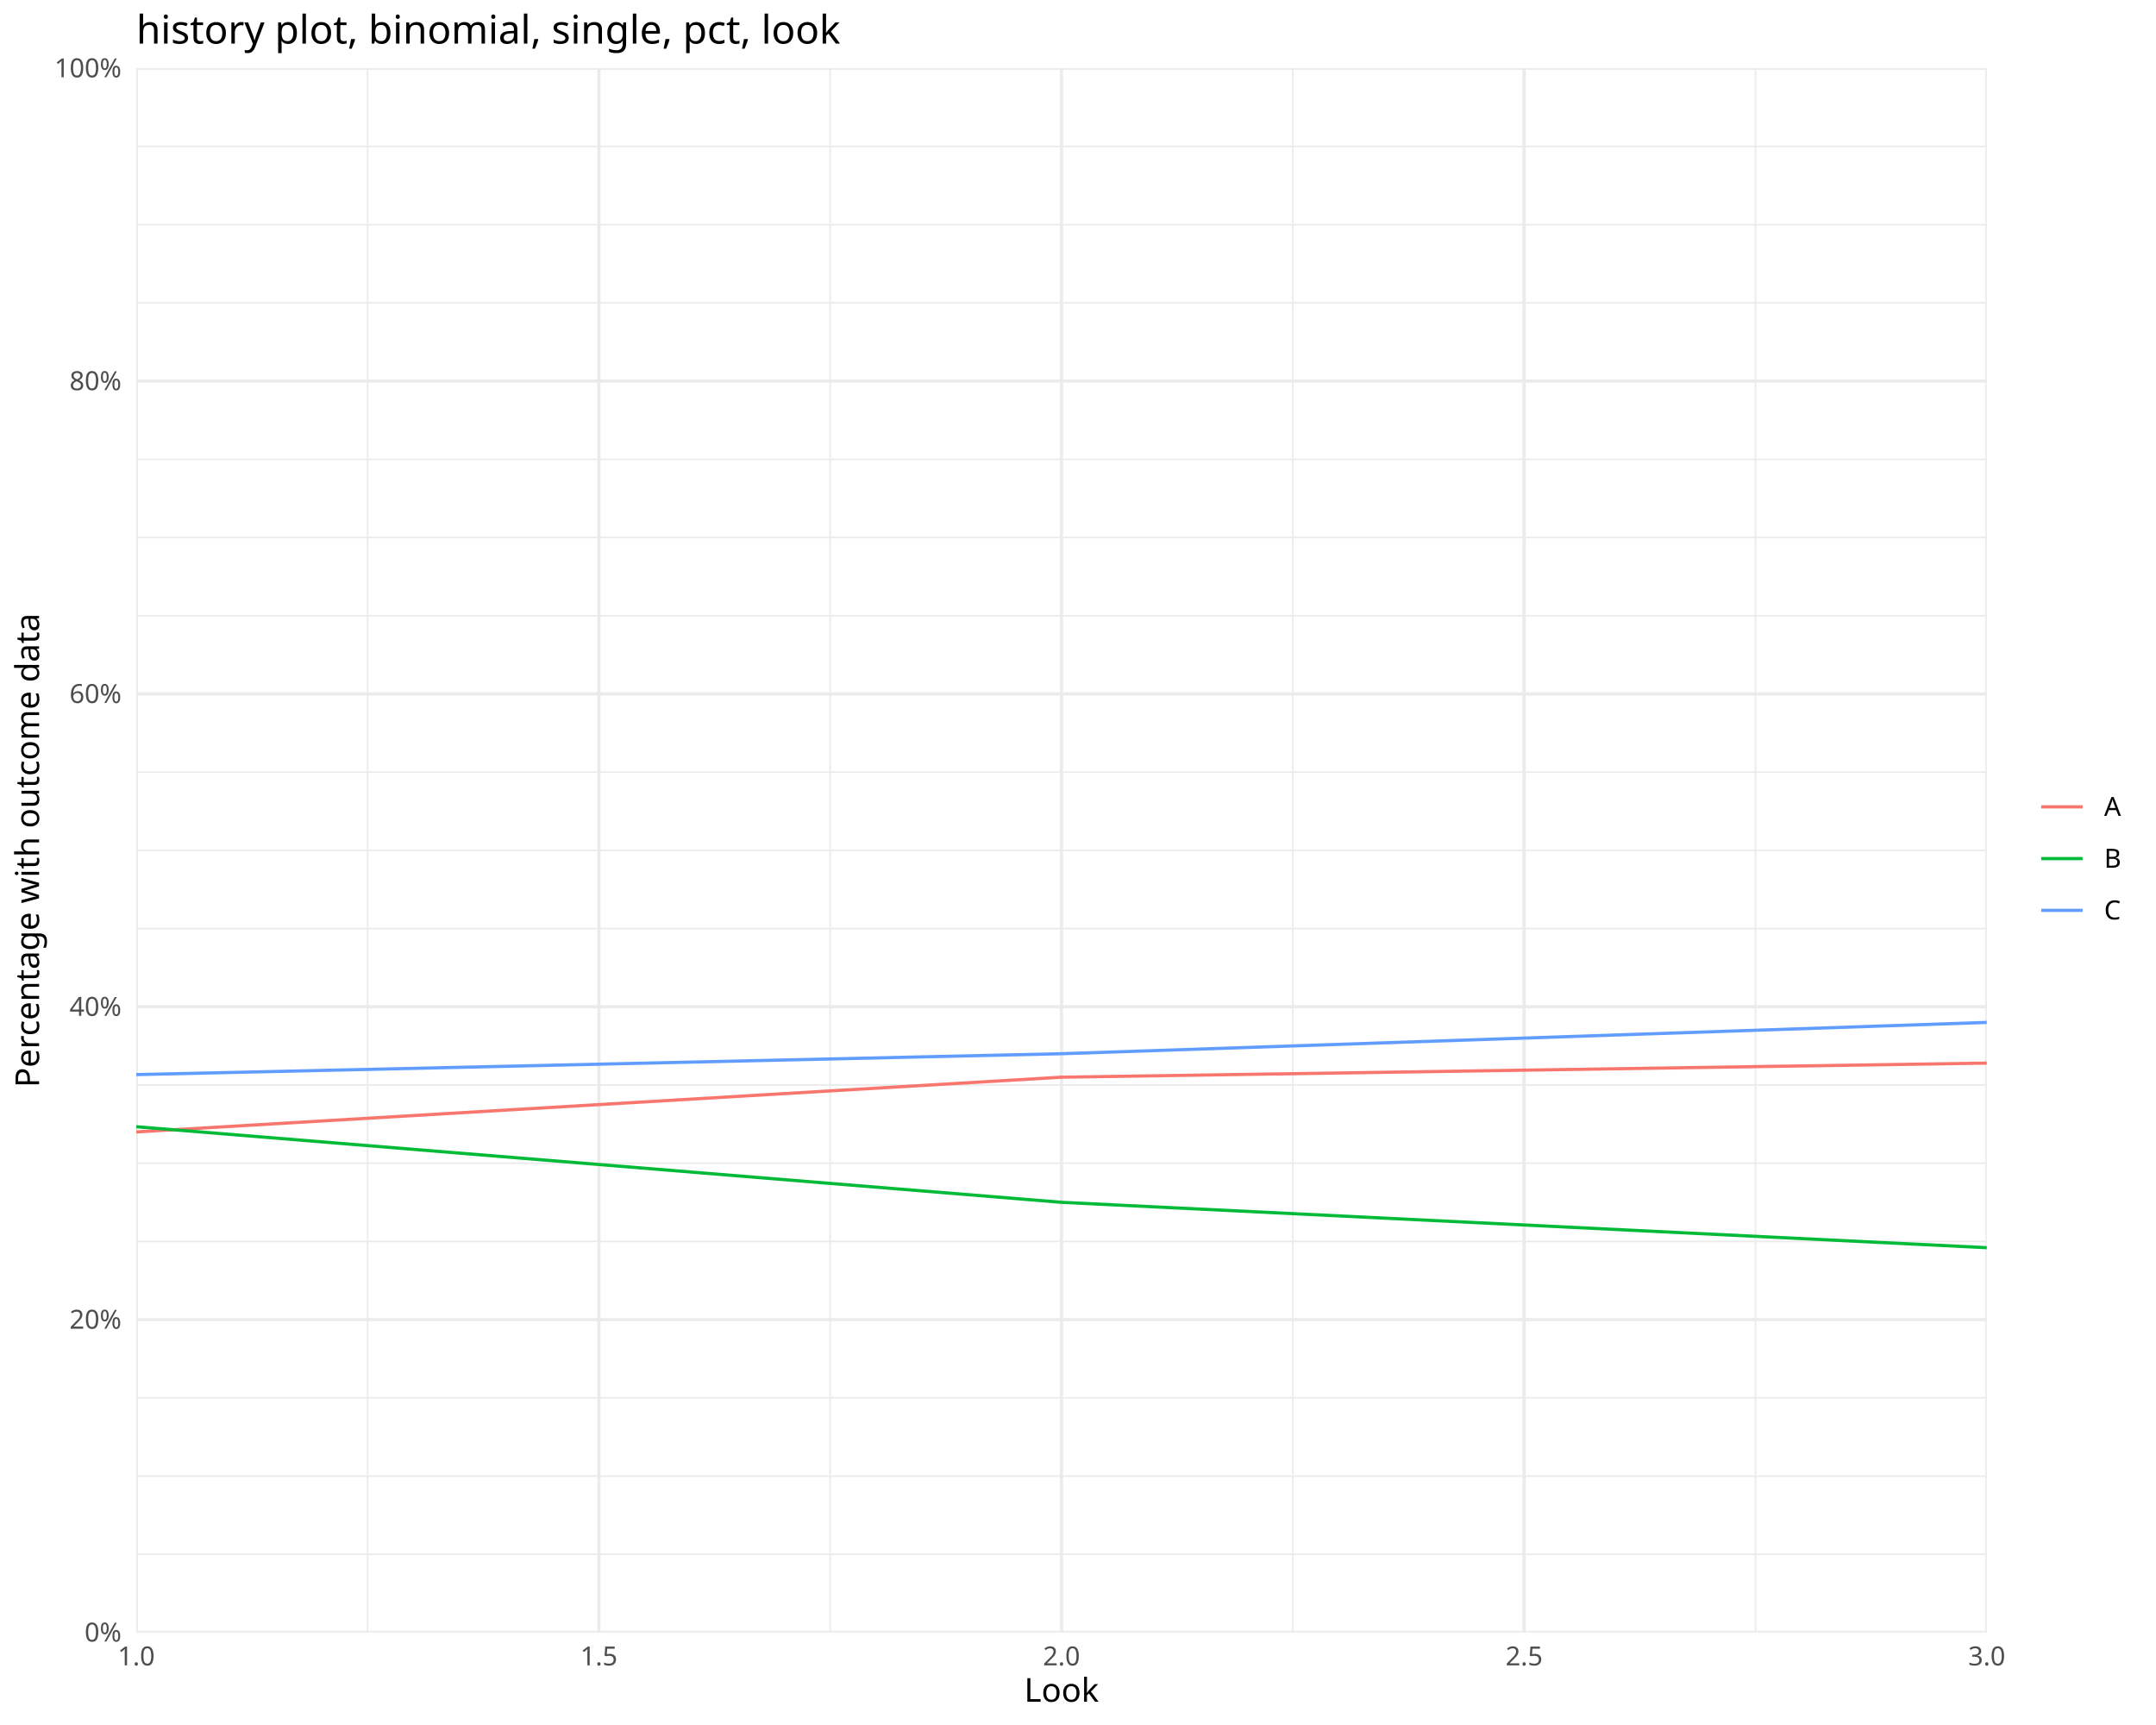
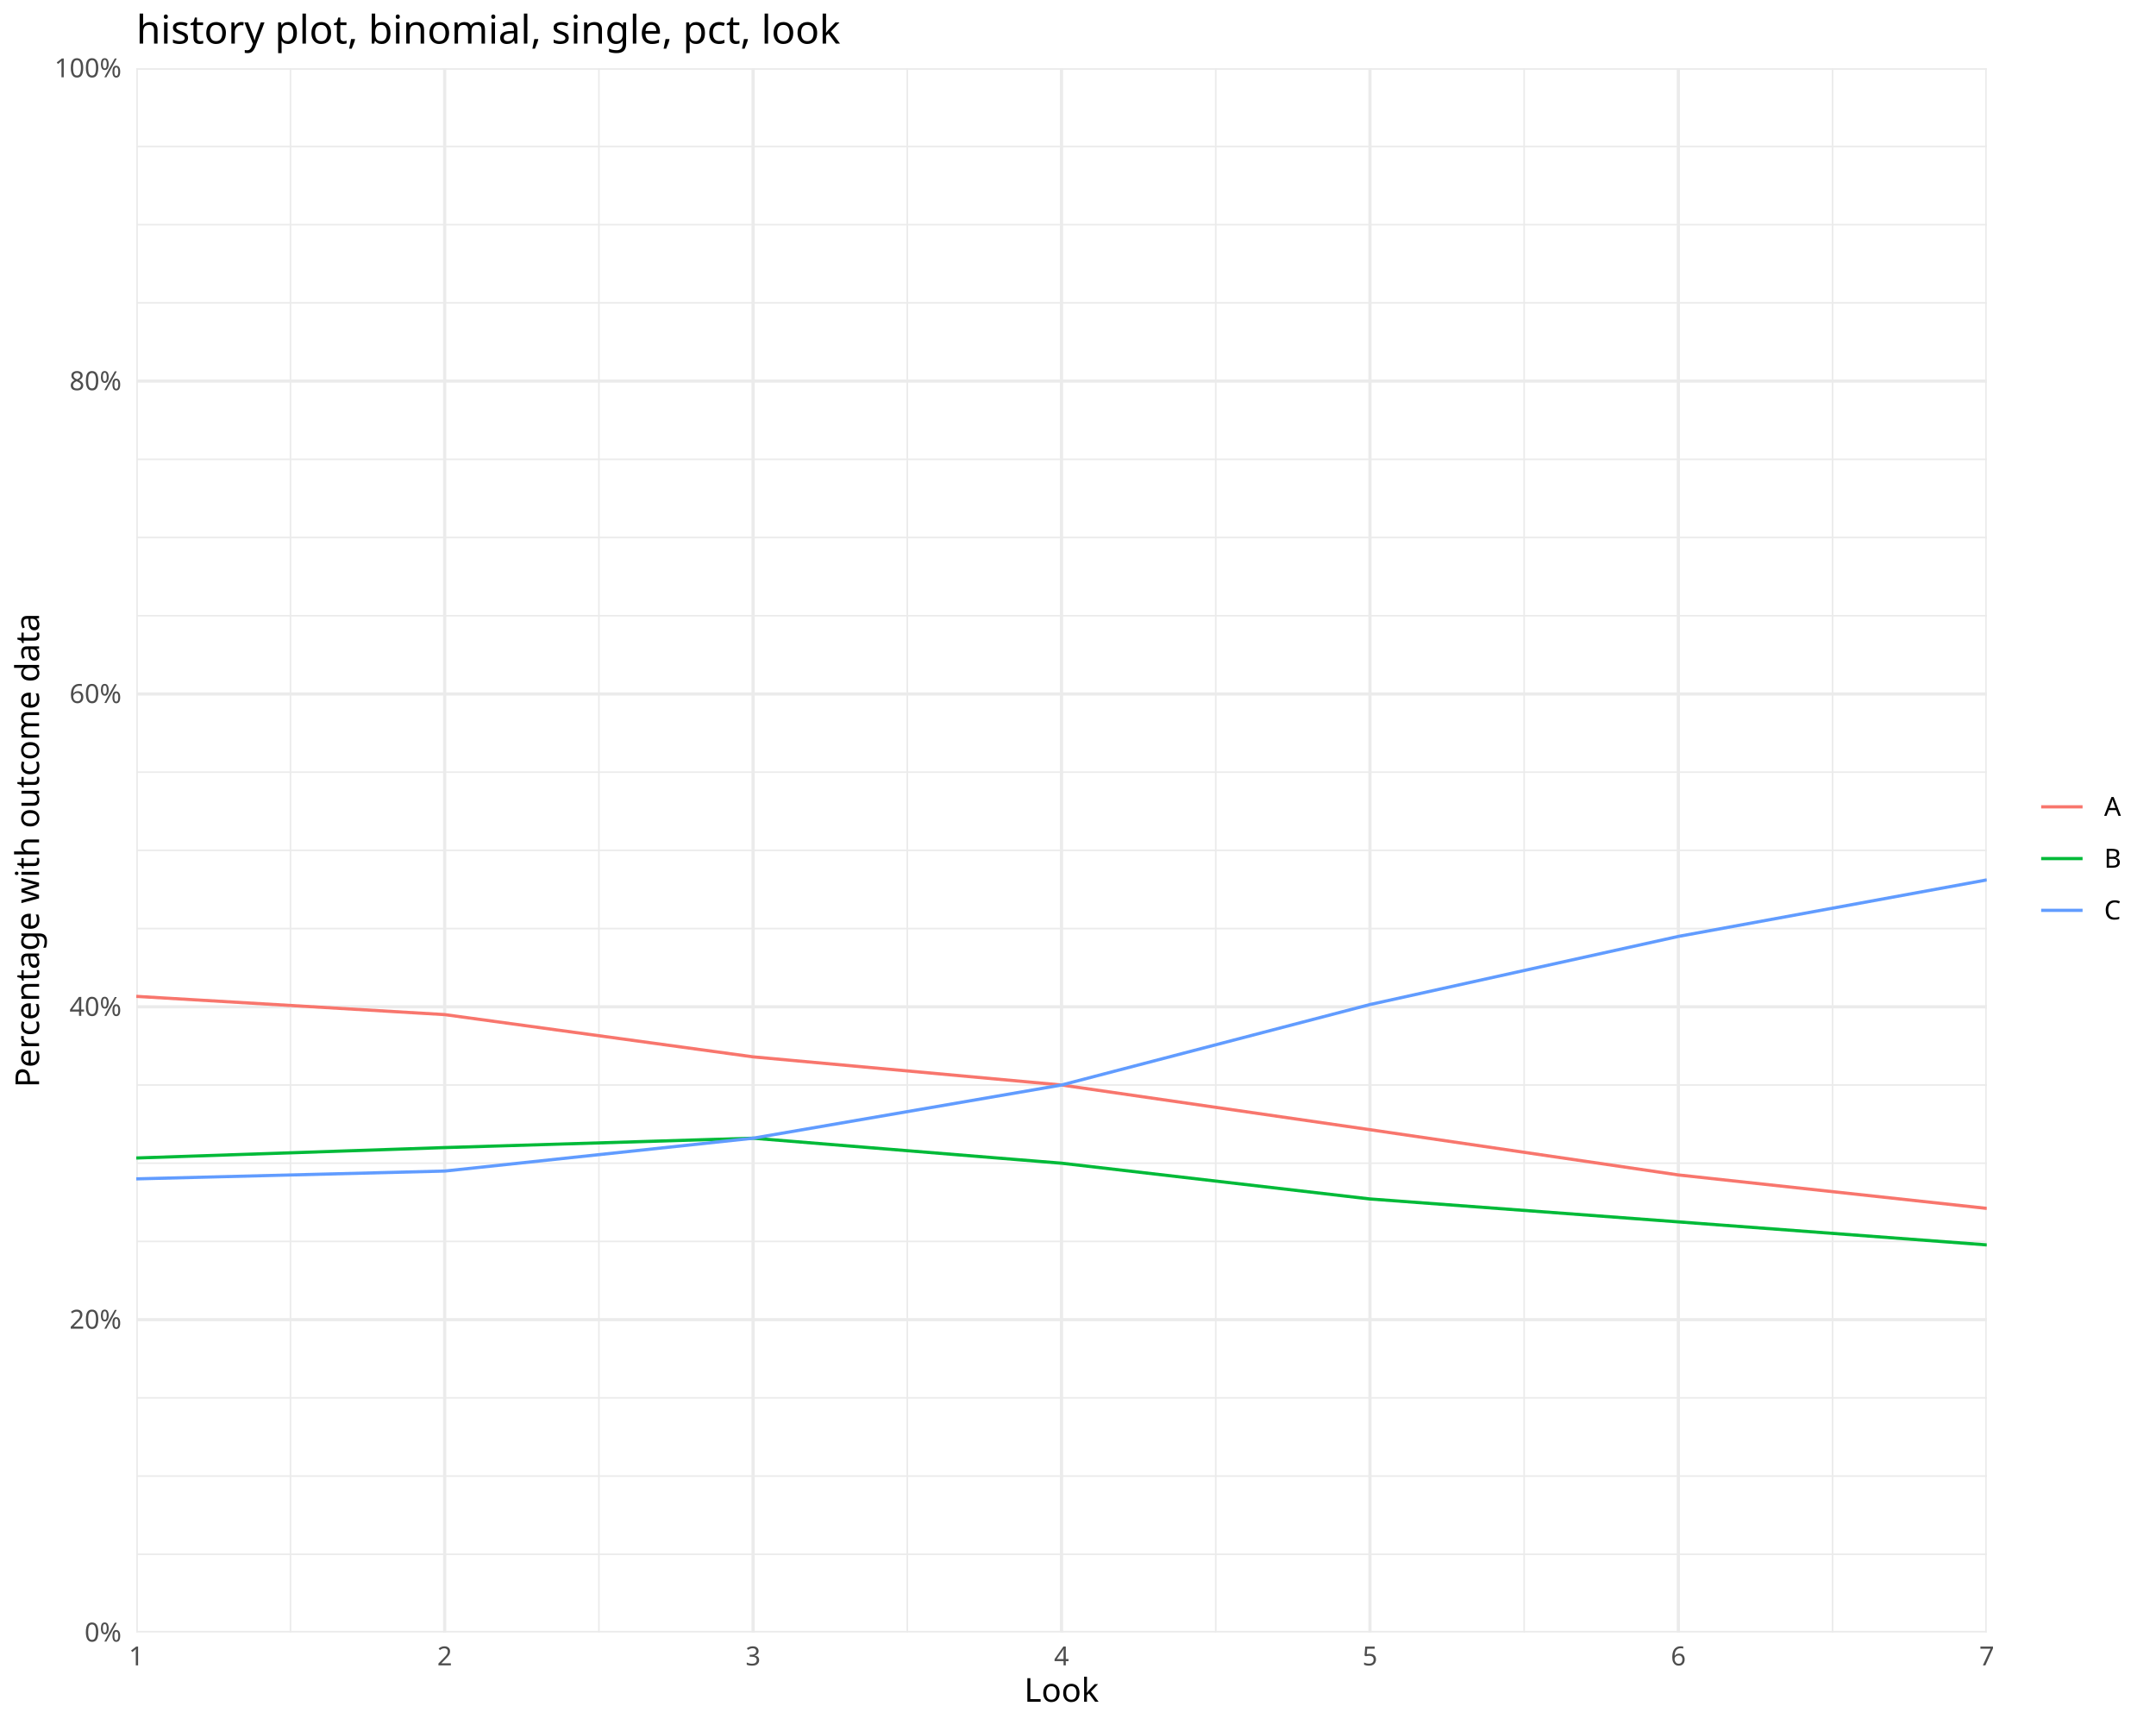
<svg xmlns="http://www.w3.org/2000/svg" class="svglite" data-engine-version="2.0" width="720.00pt" height="576.00pt" viewBox="0 0 720.00 576.00">
  <defs>
    <style type="text/css">
    .svglite line, .svglite polyline, .svglite polygon, .svglite path, .svglite rect, .svglite circle {
      fill: none;
      stroke: #000000;
      stroke-linecap: round;
      stroke-linejoin: round;
      stroke-miterlimit: 10.00;
    }
  </style>
  </defs>
  <rect width="100%" height="100%" style="stroke: none; fill: #FFFFFF;" />
  <defs>
    <clipPath id="cpMC4wMHw3MjAuMDB8MC4wMHw1NzYuMDA=">
      <rect x="0.00" y="0.00" width="720.00" height="576.00" />
    </clipPath>
  </defs>
  <g clip-path="url(#cpMC4wMHw3MjAuMDB8MC4wMHw1NzYuMDA=)">
</g>
  <defs>
    <clipPath id="cpNDUuNTF8NjYzLjQ5fDIyLjc4fDU0NS4xMQ==">
      <rect x="45.51" y="22.78" width="617.97" height="522.33" />
    </clipPath>
  </defs>
  <g clip-path="url(#cpNDUuNTF8NjYzLjQ5fDIyLjc4fDU0NS4xMQ==)">
    <polyline points="45.51,519.00 663.49,519.00 " style="stroke-width: 0.53; stroke: #EBEBEB; stroke-linecap: butt;" />
    <polyline points="45.51,492.88 663.49,492.88 " style="stroke-width: 0.53; stroke: #EBEBEB; stroke-linecap: butt;" />
    <polyline points="45.51,466.76 663.49,466.76 " style="stroke-width: 0.53; stroke: #EBEBEB; stroke-linecap: butt;" />
    <polyline points="45.51,414.53 663.49,414.53 " style="stroke-width: 0.53; stroke: #EBEBEB; stroke-linecap: butt;" />
    <polyline points="45.51,388.41 663.49,388.41 " style="stroke-width: 0.53; stroke: #EBEBEB; stroke-linecap: butt;" />
    <polyline points="45.51,362.30 663.49,362.30 " style="stroke-width: 0.53; stroke: #EBEBEB; stroke-linecap: butt;" />
    <polyline points="45.51,310.06 663.49,310.06 " style="stroke-width: 0.53; stroke: #EBEBEB; stroke-linecap: butt;" />
    <polyline points="45.51,283.95 663.49,283.95 " style="stroke-width: 0.53; stroke: #EBEBEB; stroke-linecap: butt;" />
    <polyline points="45.51,257.83 663.49,257.83 " style="stroke-width: 0.53; stroke: #EBEBEB; stroke-linecap: butt;" />
    <polyline points="45.51,205.60 663.49,205.60 " style="stroke-width: 0.53; stroke: #EBEBEB; stroke-linecap: butt;" />
    <polyline points="45.51,179.48 663.49,179.48 " style="stroke-width: 0.53; stroke: #EBEBEB; stroke-linecap: butt;" />
    <polyline points="45.51,153.37 663.49,153.37 " style="stroke-width: 0.53; stroke: #EBEBEB; stroke-linecap: butt;" />
    <polyline points="45.51,101.13 663.49,101.13 " style="stroke-width: 0.53; stroke: #EBEBEB; stroke-linecap: butt;" />
    <polyline points="45.51,75.02 663.49,75.02 " style="stroke-width: 0.53; stroke: #EBEBEB; stroke-linecap: butt;" />
    <polyline points="45.51,48.90 663.49,48.90 " style="stroke-width: 0.53; stroke: #EBEBEB; stroke-linecap: butt;" />
-     <polyline points="122.76,545.11 122.76,22.78 " style="stroke-width: 0.53; stroke: #EBEBEB; stroke-linecap: butt;" />
-     <polyline points="277.25,545.11 277.25,22.78 " style="stroke-width: 0.53; stroke: #EBEBEB; stroke-linecap: butt;" />
-     <polyline points="431.75,545.11 431.75,22.78 " style="stroke-width: 0.53; stroke: #EBEBEB; stroke-linecap: butt;" />
-     <polyline points="586.24,545.11 586.24,22.78 " style="stroke-width: 0.53; stroke: #EBEBEB; stroke-linecap: butt;" />
+     <polyline points="97.01,545.11 97.01,22.78 " style="stroke-width: 0.53; stroke: #EBEBEB; stroke-linecap: butt;" />
+     <polyline points="200.01,545.11 200.01,22.78 " style="stroke-width: 0.53; stroke: #EBEBEB; stroke-linecap: butt;" />
+     <polyline points="303.00,545.11 303.00,22.78 " style="stroke-width: 0.53; stroke: #EBEBEB; stroke-linecap: butt;" />
+     <polyline points="406.00,545.11 406.00,22.78 " style="stroke-width: 0.53; stroke: #EBEBEB; stroke-linecap: butt;" />
+     <polyline points="508.99,545.11 508.99,22.78 " style="stroke-width: 0.53; stroke: #EBEBEB; stroke-linecap: butt;" />
+     <polyline points="611.99,545.11 611.99,22.78 " style="stroke-width: 0.53; stroke: #EBEBEB; stroke-linecap: butt;" />
    <polyline points="45.51,545.11 663.49,545.11 " style="stroke-width: 1.07; stroke: #EBEBEB; stroke-linecap: butt;" />
    <polyline points="45.51,440.65 663.49,440.65 " style="stroke-width: 1.07; stroke: #EBEBEB; stroke-linecap: butt;" />
    <polyline points="45.51,336.18 663.49,336.18 " style="stroke-width: 1.07; stroke: #EBEBEB; stroke-linecap: butt;" />
    <polyline points="45.51,231.72 663.49,231.72 " style="stroke-width: 1.07; stroke: #EBEBEB; stroke-linecap: butt;" />
    <polyline points="45.51,127.25 663.49,127.25 " style="stroke-width: 1.07; stroke: #EBEBEB; stroke-linecap: butt;" />
    <polyline points="45.51,22.78 663.49,22.78 " style="stroke-width: 1.07; stroke: #EBEBEB; stroke-linecap: butt;" />
    <polyline points="45.51,545.11 45.51,22.78 " style="stroke-width: 1.07; stroke: #EBEBEB; stroke-linecap: butt;" />
-     <polyline points="200.01,545.11 200.01,22.78 " style="stroke-width: 1.07; stroke: #EBEBEB; stroke-linecap: butt;" />
+     <polyline points="148.51,545.11 148.51,22.78 " style="stroke-width: 1.07; stroke: #EBEBEB; stroke-linecap: butt;" />
+     <polyline points="251.50,545.11 251.50,22.78 " style="stroke-width: 1.07; stroke: #EBEBEB; stroke-linecap: butt;" />
    <polyline points="354.50,545.11 354.50,22.78 " style="stroke-width: 1.07; stroke: #EBEBEB; stroke-linecap: butt;" />
-     <polyline points="508.99,545.11 508.99,22.78 " style="stroke-width: 1.07; stroke: #EBEBEB; stroke-linecap: butt;" />
+     <polyline points="457.50,545.11 457.50,22.78 " style="stroke-width: 1.07; stroke: #EBEBEB; stroke-linecap: butt;" />
+     <polyline points="560.49,545.11 560.49,22.78 " style="stroke-width: 1.07; stroke: #EBEBEB; stroke-linecap: butt;" />
    <polyline points="663.49,545.11 663.49,22.78 " style="stroke-width: 1.07; stroke: #EBEBEB; stroke-linecap: butt;" />
-     <polyline points="45.51,377.97 354.50,359.69 663.49,354.98 " style="stroke-width: 1.07; stroke: #F8766D; stroke-linecap: butt;" />
-     <polyline points="45.51,376.23 354.50,401.47 663.49,416.62 " style="stroke-width: 1.07; stroke: #00BA38; stroke-linecap: butt;" />
-     <polyline points="45.51,358.82 354.50,351.85 663.49,341.40 " style="stroke-width: 1.07; stroke: #619CFF; stroke-linecap: butt;" />
+     <polyline points="45.51,332.70 148.51,338.79 251.50,352.90 354.50,362.30 457.50,377.22 560.49,392.33 663.49,403.50 " style="stroke-width: 1.07; stroke: #F8766D; stroke-linecap: butt;" />
+     <polyline points="45.51,386.67 148.51,383.19 251.50,380.06 354.50,388.41 457.50,400.35 560.49,408.00 663.49,415.69 " style="stroke-width: 1.07; stroke: #00BA38; stroke-linecap: butt;" />
+     <polyline points="45.51,393.64 148.51,391.03 251.50,380.06 354.50,362.30 457.50,335.43 560.49,312.68 663.49,293.81 " style="stroke-width: 1.07; stroke: #619CFF; stroke-linecap: butt;" />
  </g>
  <g clip-path="url(#cpMC4wMHw3MjAuMDB8MC4wMHw1NzYuMDA=)">
    <text x="40.58" y="548.14" text-anchor="end" style="font-size: 8.80px; fill: #4D4D4D; font-family: sans;" textLength="12.72px" lengthAdjust="spacingAndGlyphs">0%</text>
    <text x="40.58" y="443.67" text-anchor="end" style="font-size: 8.80px; fill: #4D4D4D; font-family: sans;" textLength="17.61px" lengthAdjust="spacingAndGlyphs">20%</text>
    <text x="40.58" y="339.21" text-anchor="end" style="font-size: 8.80px; fill: #4D4D4D; font-family: sans;" textLength="17.61px" lengthAdjust="spacingAndGlyphs">40%</text>
    <text x="40.58" y="234.74" text-anchor="end" style="font-size: 8.80px; fill: #4D4D4D; font-family: sans;" textLength="17.61px" lengthAdjust="spacingAndGlyphs">60%</text>
    <text x="40.58" y="130.28" text-anchor="end" style="font-size: 8.80px; fill: #4D4D4D; font-family: sans;" textLength="17.61px" lengthAdjust="spacingAndGlyphs">80%</text>
    <text x="40.58" y="25.81" text-anchor="end" style="font-size: 8.80px; fill: #4D4D4D; font-family: sans;" textLength="22.51px" lengthAdjust="spacingAndGlyphs">100%</text>
-     <text x="45.51" y="556.10" text-anchor="middle" style="font-size: 8.80px; fill: #4D4D4D; font-family: sans;" textLength="12.23px" lengthAdjust="spacingAndGlyphs">1.0</text>
-     <text x="200.01" y="556.10" text-anchor="middle" style="font-size: 8.80px; fill: #4D4D4D; font-family: sans;" textLength="12.23px" lengthAdjust="spacingAndGlyphs">1.5</text>
-     <text x="354.50" y="556.10" text-anchor="middle" style="font-size: 8.80px; fill: #4D4D4D; font-family: sans;" textLength="12.23px" lengthAdjust="spacingAndGlyphs">2.0</text>
-     <text x="508.99" y="556.10" text-anchor="middle" style="font-size: 8.80px; fill: #4D4D4D; font-family: sans;" textLength="12.23px" lengthAdjust="spacingAndGlyphs">2.5</text>
-     <text x="663.49" y="556.10" text-anchor="middle" style="font-size: 8.80px; fill: #4D4D4D; font-family: sans;" textLength="12.23px" lengthAdjust="spacingAndGlyphs">3.0</text>
+     <text x="45.51" y="556.10" text-anchor="middle" style="font-size: 8.80px; fill: #4D4D4D; font-family: sans;" textLength="4.89px" lengthAdjust="spacingAndGlyphs">1</text>
+     <text x="148.51" y="556.10" text-anchor="middle" style="font-size: 8.80px; fill: #4D4D4D; font-family: sans;" textLength="4.89px" lengthAdjust="spacingAndGlyphs">2</text>
+     <text x="251.50" y="556.10" text-anchor="middle" style="font-size: 8.80px; fill: #4D4D4D; font-family: sans;" textLength="4.89px" lengthAdjust="spacingAndGlyphs">3</text>
+     <text x="354.50" y="556.10" text-anchor="middle" style="font-size: 8.80px; fill: #4D4D4D; font-family: sans;" textLength="4.89px" lengthAdjust="spacingAndGlyphs">4</text>
+     <text x="457.50" y="556.10" text-anchor="middle" style="font-size: 8.80px; fill: #4D4D4D; font-family: sans;" textLength="4.89px" lengthAdjust="spacingAndGlyphs">5</text>
+     <text x="560.49" y="556.10" text-anchor="middle" style="font-size: 8.80px; fill: #4D4D4D; font-family: sans;" textLength="4.89px" lengthAdjust="spacingAndGlyphs">6</text>
+     <text x="663.49" y="556.10" text-anchor="middle" style="font-size: 8.80px; fill: #4D4D4D; font-family: sans;" textLength="4.89px" lengthAdjust="spacingAndGlyphs">7</text>
    <text x="354.50" y="568.24" text-anchor="middle" style="font-size: 11.00px; font-family: sans;" textLength="23.86px" lengthAdjust="spacingAndGlyphs">Look</text>
    <text transform="translate(13.05,283.95) rotate(-90)" text-anchor="middle" style="font-size: 11.00px; font-family: sans;" textLength="148.61px" lengthAdjust="spacingAndGlyphs">Percentage with outcome data</text>
    <line x1="681.65" y1="269.41" x2="695.48" y2="269.41" style="stroke-width: 1.07; stroke: #F8766D; stroke-linecap: butt;" />
    <line x1="681.65" y1="286.69" x2="695.48" y2="286.69" style="stroke-width: 1.07; stroke: #00BA38; stroke-linecap: butt;" />
    <line x1="681.65" y1="303.97" x2="695.48" y2="303.97" style="stroke-width: 1.07; stroke: #619CFF; stroke-linecap: butt;" />
    <text x="702.68" y="272.44" style="font-size: 8.80px; font-family: sans;" textLength="5.87px" lengthAdjust="spacingAndGlyphs">A</text>
    <text x="702.68" y="289.72" style="font-size: 8.80px; font-family: sans;" textLength="5.87px" lengthAdjust="spacingAndGlyphs">B</text>
    <text x="702.68" y="307.00" style="font-size: 8.80px; font-family: sans;" textLength="6.36px" lengthAdjust="spacingAndGlyphs">C</text>
    <text x="45.51" y="14.56" style="font-size: 13.20px; font-family: sans;" textLength="218.66px" lengthAdjust="spacingAndGlyphs">history plot, binomial, single, pct, look</text>
  </g>
</svg>
